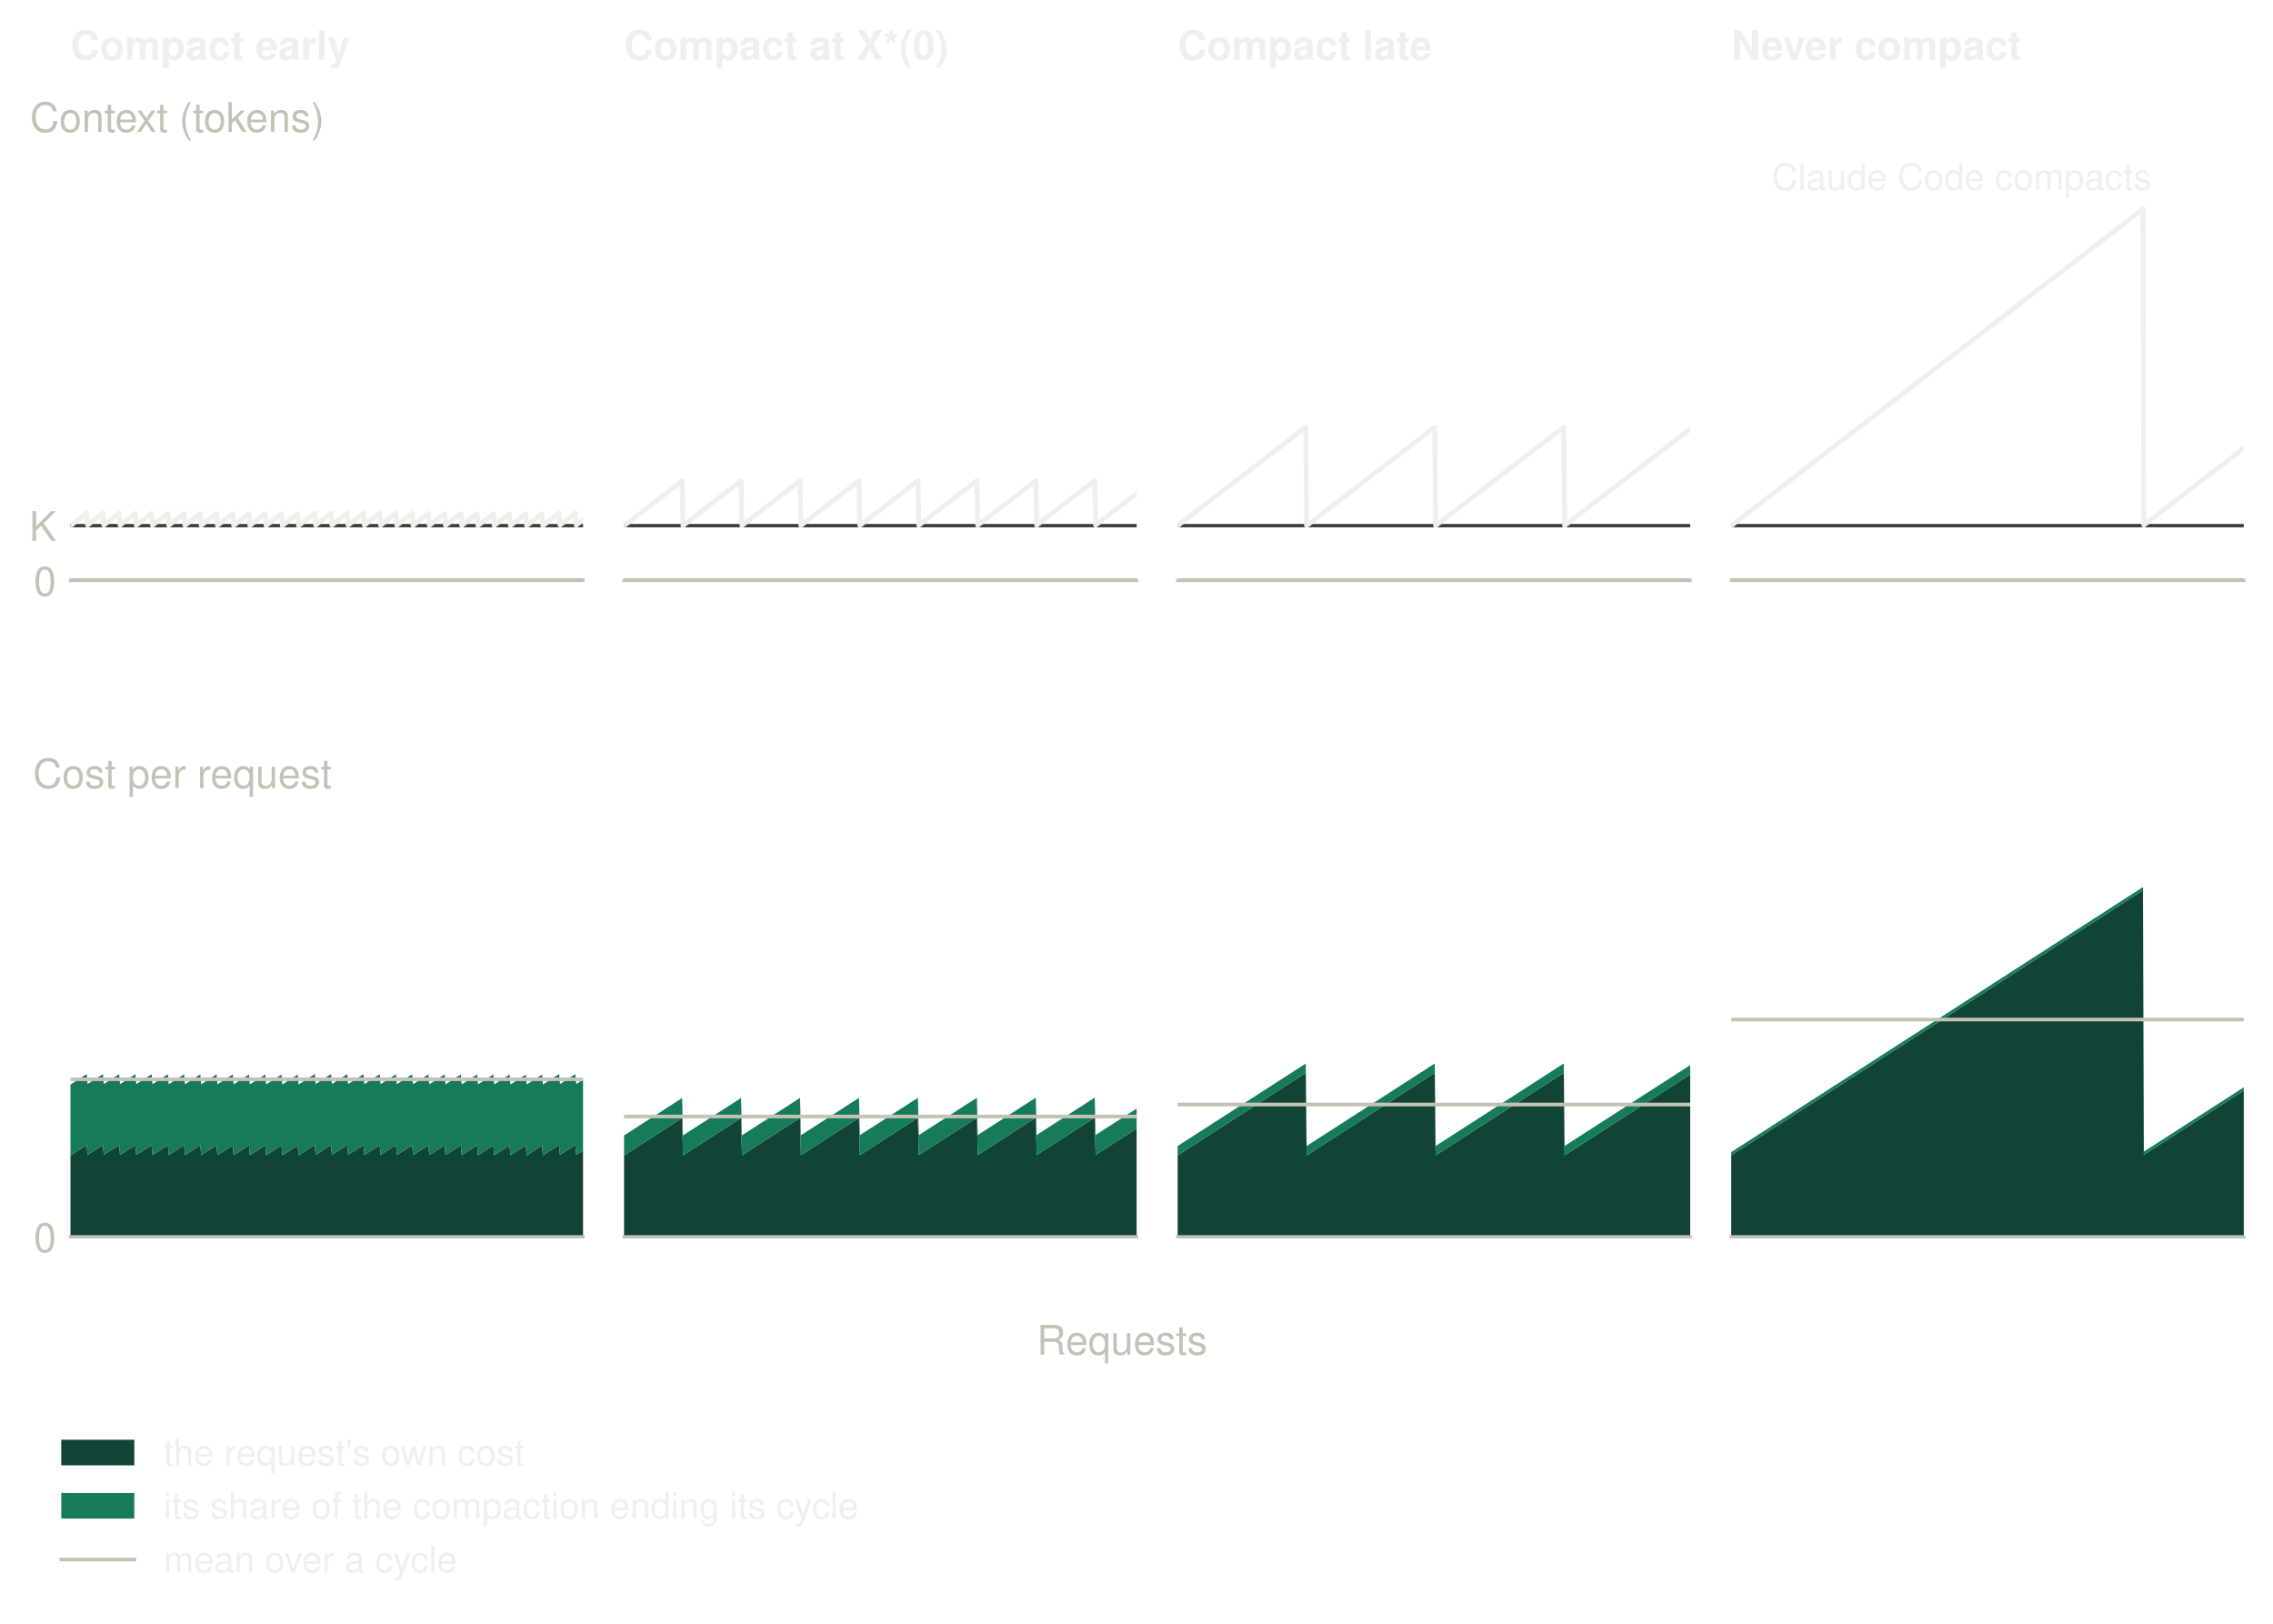
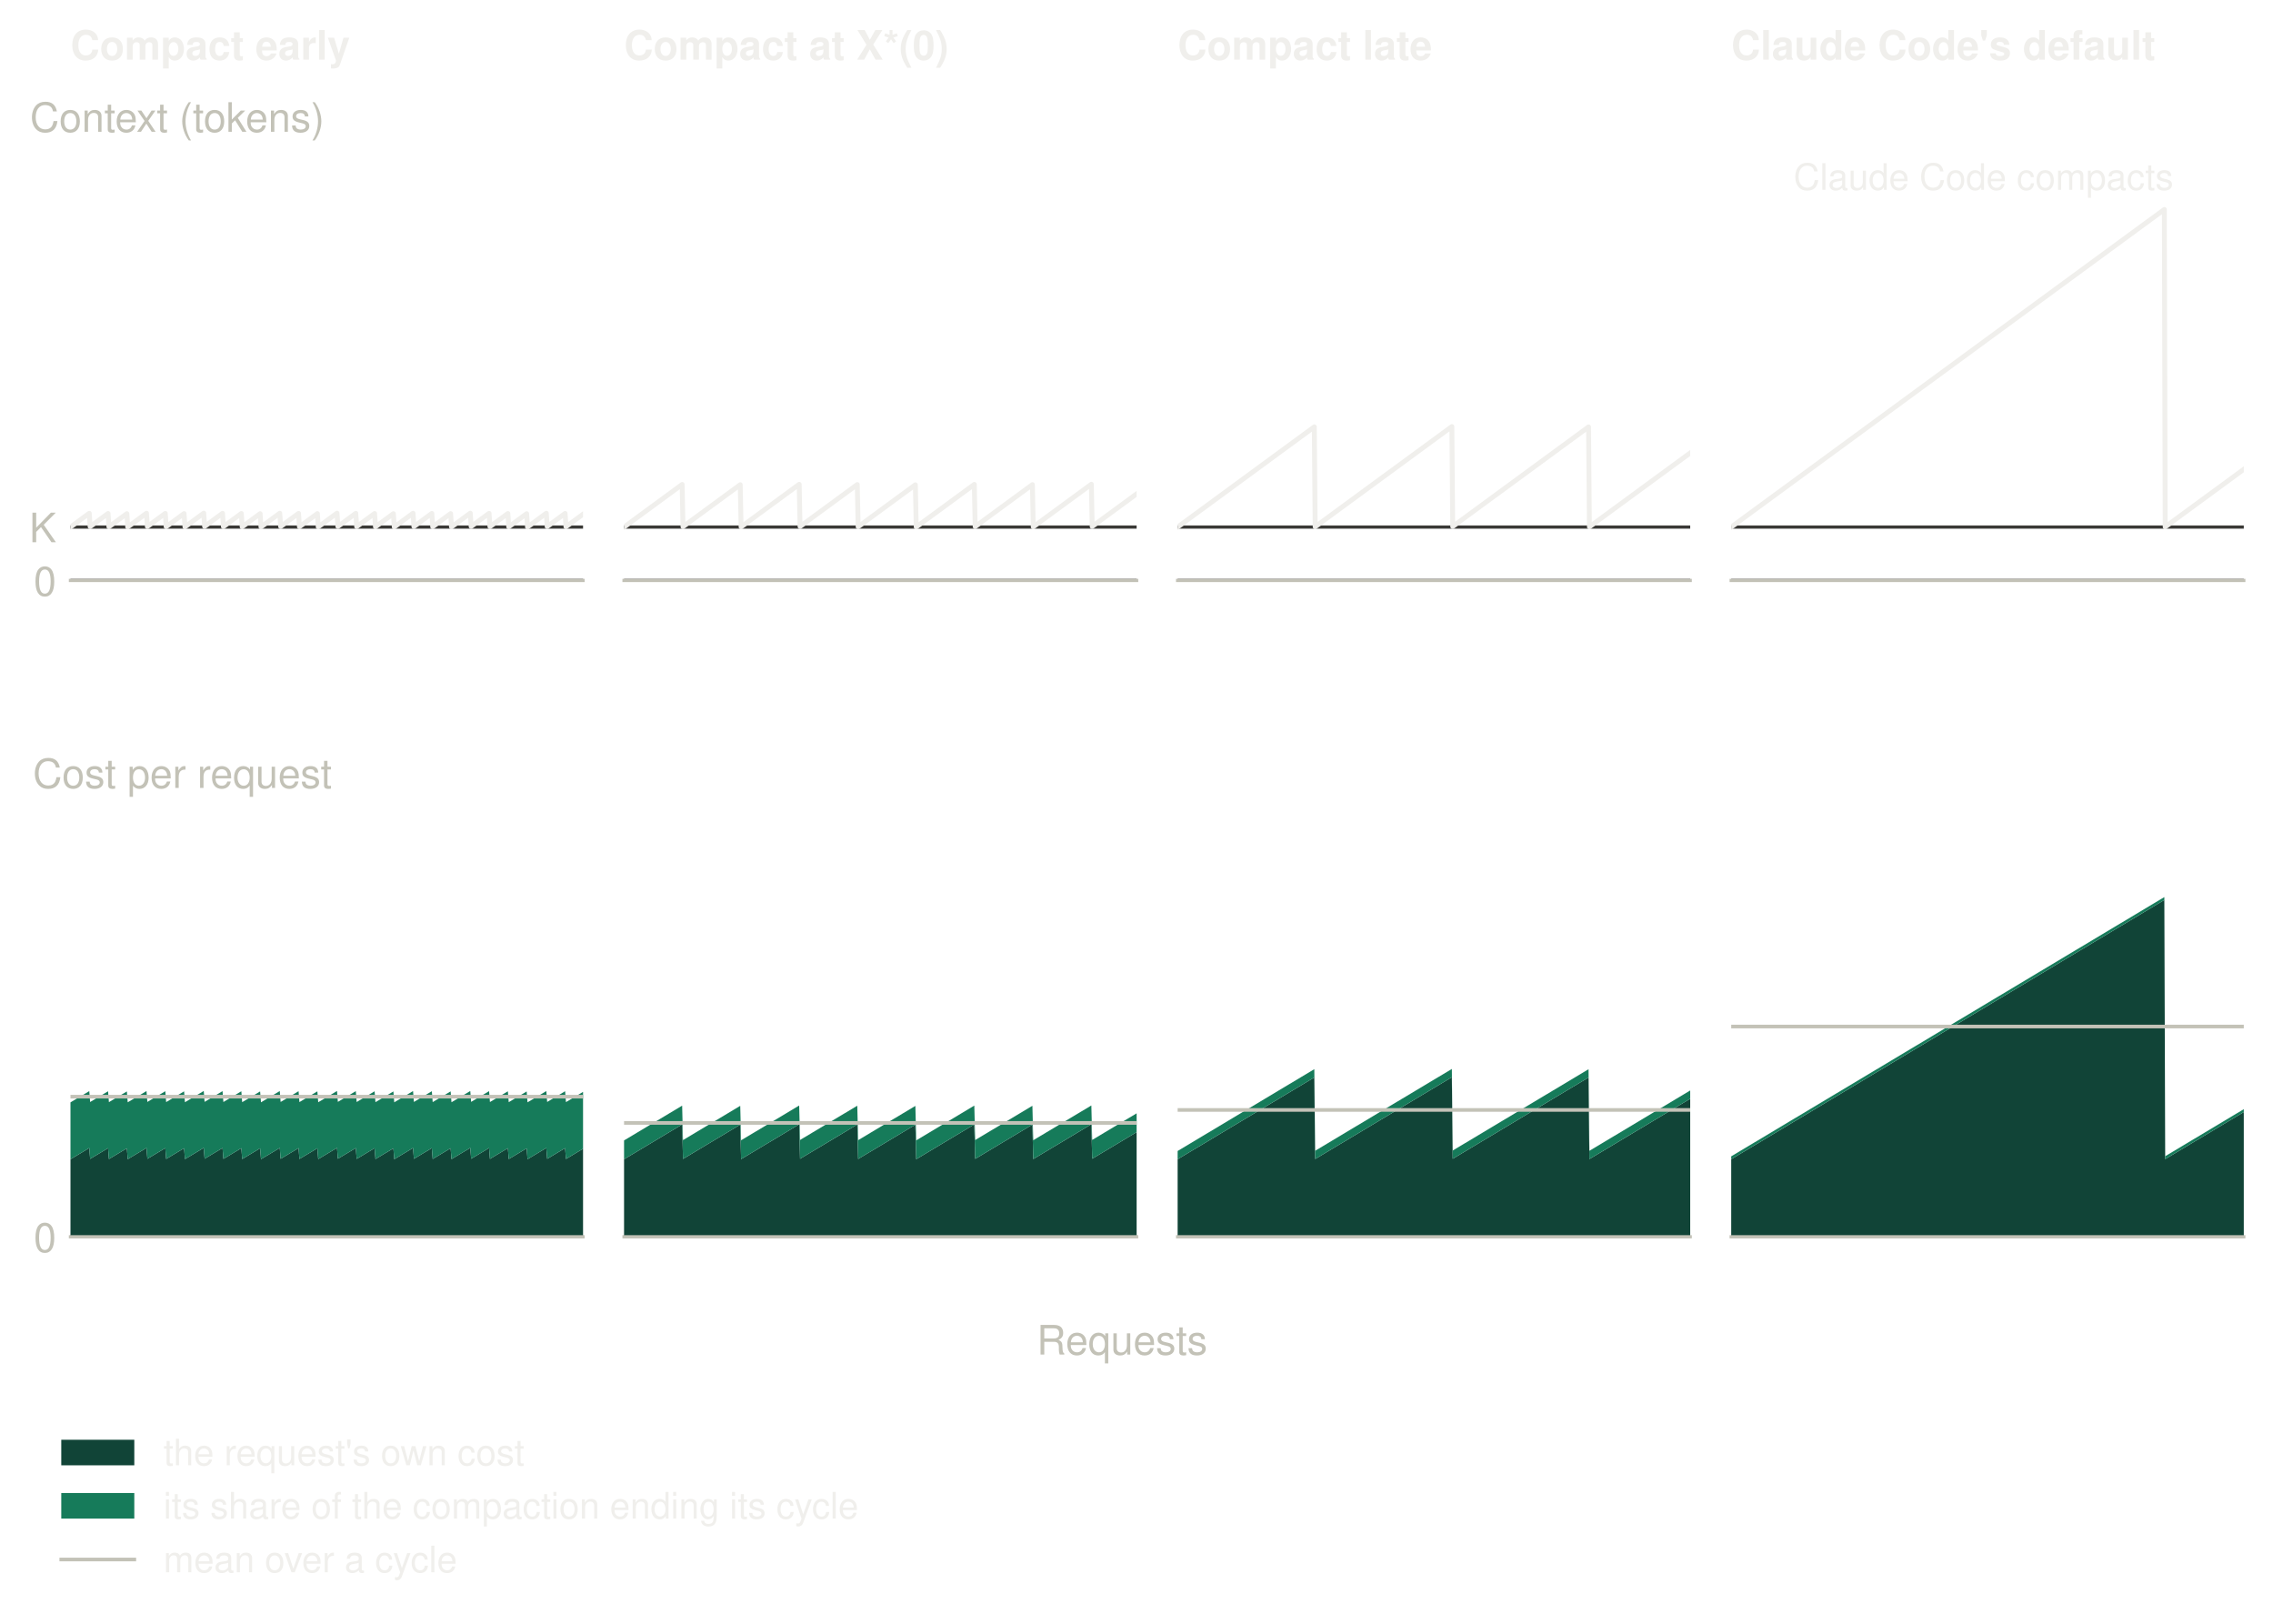
<svg xmlns="http://www.w3.org/2000/svg" xmlns:xlink="http://www.w3.org/1999/xlink" width="560.25pt" height="400.231pt" viewBox="0 0 560.25 400.231" version="1.1">
  <defs>
    <style type="text/css">*{stroke-linejoin: round; stroke-linecap: butt}</style>
  </defs>
  <g id="figure_1">
    <g id="patch_1">
      <path d="M 0 400.231  L 560.25 400.231  L 560.25 0  L 0 0  L 0 400.231  z " style="fill: none" />
    </g>
    <g id="axes_1">
      <g id="patch_2">
        <path d="M 17.37 143.058  L 143.71 143.058  L 143.71 38.7  L 17.37 38.7  L 17.37 143.058  z " style="fill: none" />
      </g>
      <g id="matplotlib.axis_1" />
      <g id="matplotlib.axis_2">
        <g id="ytick_1">
          <g id="line2d_1">
            <path d="M 17.37 143.058  L 143.71 143.058  " clip-path="url(#pddc1dd35d5)" style="fill: none; stroke: #3a3936; stroke-width: 0.8; stroke-linecap: square" />
          </g>
          <g id="line2d_2" />
          <g id="text_1">
            <text style="font-size: 10px; font-family: 'Helvetica', 'Arial', 'DejaVu Sans'; text-anchor: end; fill: #c3c2b7" x="13.87" y="146.808" transform="rotate(-0 13.87031 146.8076)">0</text>
          </g>
        </g>
        <g id="ytick_2">
          <g id="line2d_3">
-             <path d="M 17.37 129.542  L 143.71 129.542  " clip-path="url(#pddc1dd35d5)" style="fill: none; stroke: #3a3936; stroke-width: 0.8; stroke-linecap: square" />
+             <path d="M 17.37 129.896  L 143.71 129.896  " clip-path="url(#pddc1dd35d5)" style="fill: none; stroke: #3a3936; stroke-width: 0.8; stroke-linecap: square" />
          </g>
          <g id="line2d_4" />
          <g id="text_2">
-             <text style="font-size: 10px; font-family: 'Helvetica', 'Arial', 'DejaVu Sans'; text-anchor: end; fill: #c3c2b7" x="13.87" y="133.292" transform="rotate(-0 13.87031 133.2917)">K</text>
+             <text style="font-size: 10px; font-family: 'Helvetica', 'Arial', 'DejaVu Sans'; text-anchor: end; fill: #c3c2b7" x="13.87" y="133.646" transform="rotate(-0 13.87031 133.6462)">K</text>
          </g>
        </g>
        <g id="text_3">
          <text style="font-size: 10px; font-family: 'Helvetica', 'Arial', 'DejaVu Sans'; text-anchor: start; fill: #c3c2b7" x="7.39" y="32.485" transform="rotate(-0 7.390312 32.48507)">Context (tokens)</text>
        </g>
      </g>
      <g id="line2d_5">
-         <path d="M 17.37 129.542  L 21.371 126.466  L 21.582 129.391  L 25.372 126.478  L 25.582 129.402  L 29.373 126.489  L 29.583 129.413  L 33.373 126.5  L 33.584 129.424  L 37.374 126.511  L 37.585 129.435  L 41.375 126.522  L 41.585 129.447  L 45.376 126.533  L 45.586 129.458  L 49.376 126.544  L 49.587 129.469  L 53.377 126.555  L 53.588 129.48  L 57.378 126.567  L 57.588 129.491  L 61.379 126.578  L 61.589 129.502  L 65.379 126.589  L 65.59 129.513  L 69.38 126.6  L 69.591 129.524  L 73.381 126.611  L 73.591 129.536  L 77.592 126.46  L 77.803 129.385  L 81.593 126.471  L 81.804 129.396  L 85.594 126.483  L 85.804 129.407  L 89.594 126.494  L 89.805 129.418  L 93.595 126.505  L 93.806 129.429  L 97.596 126.516  L 97.807 129.44  L 101.597 126.527  L 101.807 129.452  L 105.597 126.538  L 105.808 129.463  L 109.598 126.549  L 109.809 129.474  L 113.599 126.56  L 113.81 129.485  L 117.6 126.571  L 117.81 129.496  L 121.601 126.583  L 121.811 129.507  L 125.601 126.594  L 125.812 129.518  L 129.602 126.605  L 129.813 129.529  L 133.603 126.616  L 133.813 129.541  L 137.814 126.465  L 138.025 129.39  L 141.815 126.476  L 142.025 129.401  L 143.71 128.106  " clip-path="url(#pddc1dd35d5)" style="fill: none; stroke: #f0efec; stroke-width: 1.2; stroke-linecap: square" />
+         <path d="M 17.37 129.896  L 22.003 126.5  L 22.213 129.786  L 26.635 126.544  L 26.846 129.831  L 31.268 126.589  L 31.478 129.875  L 36.111 126.479  L 36.321 129.765  L 40.743 126.523  L 40.954 129.81  L 45.376 126.568  L 45.586 129.854  L 50.219 126.458  L 50.429 129.745  L 54.851 126.503  L 55.062 129.789  L 59.484 126.547  L 59.694 129.834  L 64.116 126.592  L 64.327 129.878  L 68.959 126.482  L 69.17 129.768  L 73.591 126.526  L 73.802 129.813  L 78.224 126.571  L 78.434 129.857  L 83.067 126.461  L 83.277 129.747  L 87.699 126.505  L 87.91 129.792  L 92.332 126.55  L 92.542 129.836  L 96.964 126.594  L 97.175 129.881  L 101.807 126.484  L 102.018 129.771  L 106.44 126.529  L 106.65 129.815  L 111.072 126.573  L 111.283 129.86  L 115.915 126.463  L 116.126 129.75  L 120.548 126.508  L 120.758 129.795  L 125.18 126.552  L 125.391 129.839  L 129.813 126.597  L 130.023 129.884  L 134.656 126.487  L 134.866 129.774  L 139.288 126.532  L 139.499 129.818  L 143.71 126.73  " clip-path="url(#pddc1dd35d5)" style="fill: none; stroke: #f0efec; stroke-width: 1.2; stroke-linecap: square" />
      </g>
      <g id="patch_3">
        <path d="M 17.37 143.058  L 143.71 143.058  " style="fill: none; stroke: #c3c2b7; stroke-width: 0.8; stroke-linejoin: miter; stroke-linecap: square" />
      </g>
      <g id="text_4">
        <text style="font-weight: 700; font-size: 10px; font-family: 'Helvetica', 'Arial', 'DejaVu Sans'; text-anchor: start; fill: #f0efec" x="17.37" y="14.7" transform="rotate(-0 17.37031 14.7)">Compact early</text>
      </g>
    </g>
    <g id="axes_2">
      <g id="patch_4">
        <path d="M 153.817 143.058  L 280.157 143.058  L 280.157 38.7  L 153.817 38.7  L 153.817 143.058  z " style="fill: none" />
      </g>
      <g id="matplotlib.axis_3" />
      <g id="matplotlib.axis_4">
        <g id="ytick_3">
          <g id="line2d_6">
            <path d="M 153.817 143.058  L 280.157 143.058  " clip-path="url(#pa45737abc8)" style="fill: none; stroke: #3a3936; stroke-width: 0.8; stroke-linecap: square" />
          </g>
          <g id="line2d_7" />
        </g>
        <g id="ytick_4">
          <g id="line2d_8">
-             <path d="M 153.817 129.542  L 280.157 129.542  " clip-path="url(#pa45737abc8)" style="fill: none; stroke: #3a3936; stroke-width: 0.8; stroke-linecap: square" />
+             <path d="M 153.817 129.896  L 280.157 129.896  " clip-path="url(#pa45737abc8)" style="fill: none; stroke: #3a3936; stroke-width: 0.8; stroke-linecap: square" />
          </g>
          <g id="line2d_9" />
        </g>
      </g>
      <g id="line2d_10">
-         <path d="M 153.817 129.542  L 168.136 118.535  L 168.346 129.524  L 182.665 118.518  L 182.875 129.506  L 197.194 118.5  L 197.404 129.489  L 211.723 118.482  L 211.933 129.471  L 226.252 118.465  L 226.462 129.453  L 240.781 118.447  L 240.991 129.435  L 255.31 118.429  L 255.521 129.418  L 269.839 118.411  L 270.05 129.4  L 280.157 121.631  " clip-path="url(#pa45737abc8)" style="fill: none; stroke: #f0efec; stroke-width: 1.2; stroke-linecap: square" />
+         <path d="M 153.817 129.896  L 168.136 119.398  L 168.346 129.8  L 182.454 119.456  L 182.665 129.858  L 196.983 119.36  L 197.194 129.762  L 211.302 119.418  L 211.512 129.82  L 225.62 119.477  L 225.831 129.878  L 240.149 119.38  L 240.36 129.782  L 254.468 119.439  L 254.678 129.84  L 268.997 119.342  L 269.207 129.744  L 280.157 121.716  " clip-path="url(#pa45737abc8)" style="fill: none; stroke: #f0efec; stroke-width: 1.2; stroke-linecap: square" />
      </g>
      <g id="patch_5">
        <path d="M 153.817 143.058  L 280.157 143.058  " style="fill: none; stroke: #c3c2b7; stroke-width: 0.8; stroke-linejoin: miter; stroke-linecap: square" />
      </g>
      <g id="text_5">
        <text style="font-weight: 700; font-size: 10px; font-family: 'Helvetica', 'Arial', 'DejaVu Sans'; text-anchor: start; fill: #f0efec" x="153.817" y="14.7" transform="rotate(-0 153.8171 14.7)">Compact at X*(0)</text>
      </g>
    </g>
    <g id="axes_3">
      <g id="patch_6">
        <path d="M 290.264 143.058  L 416.604 143.058  L 416.604 38.7  L 290.264 38.7  L 290.264 143.058  z " style="fill: none" />
      </g>
      <g id="matplotlib.axis_5" />
      <g id="matplotlib.axis_6">
        <g id="ytick_5">
          <g id="line2d_11">
            <path d="M 290.264 143.058  L 416.604 143.058  " clip-path="url(#p43be31346a)" style="fill: none; stroke: #3a3936; stroke-width: 0.8; stroke-linecap: square" />
          </g>
          <g id="line2d_12" />
        </g>
        <g id="ytick_6">
          <g id="line2d_13">
-             <path d="M 290.264 129.542  L 416.604 129.542  " clip-path="url(#p43be31346a)" style="fill: none; stroke: #3a3936; stroke-width: 0.8; stroke-linecap: square" />
+             <path d="M 290.264 129.896  L 416.604 129.896  " clip-path="url(#p43be31346a)" style="fill: none; stroke: #3a3936; stroke-width: 0.8; stroke-linecap: square" />
          </g>
          <g id="line2d_14" />
        </g>
      </g>
      <g id="line2d_15">
-         <path d="M 290.264 129.542  L 321.849 105.263  L 322.059 129.534  L 353.644 105.255  L 353.855 129.525  L 385.44 105.247  L 385.65 129.517  L 416.604 105.724  " clip-path="url(#p43be31346a)" style="fill: none; stroke: #f0efec; stroke-width: 1.2; stroke-linecap: square" />
+         <path d="M 290.264 129.896  L 323.954 105.195  L 324.165 129.827  L 357.856 105.126  L 358.066 129.759  L 391.546 105.212  L 391.757 129.844  L 416.604 111.627  " clip-path="url(#p43be31346a)" style="fill: none; stroke: #f0efec; stroke-width: 1.2; stroke-linecap: square" />
      </g>
      <g id="patch_7">
        <path d="M 290.264 143.058  L 416.604 143.058  " style="fill: none; stroke: #c3c2b7; stroke-width: 0.8; stroke-linejoin: miter; stroke-linecap: square" />
      </g>
      <g id="text_6">
        <text style="font-weight: 700; font-size: 10px; font-family: 'Helvetica', 'Arial', 'DejaVu Sans'; text-anchor: start; fill: #f0efec" x="290.264" y="14.7" transform="rotate(-0 290.2639 14.7)">Compact late</text>
      </g>
    </g>
    <g id="axes_4">
      <g id="patch_8">
        <path d="M 426.711 143.058  L 553.05 143.058  L 553.05 38.7  L 426.711 38.7  L 426.711 143.058  z " style="fill: none" />
      </g>
      <g id="matplotlib.axis_7" />
      <g id="matplotlib.axis_8">
        <g id="ytick_7">
          <g id="line2d_16">
            <path d="M 426.711 143.058  L 553.05 143.058  " clip-path="url(#p4912bd9408)" style="fill: none; stroke: #3a3936; stroke-width: 0.8; stroke-linecap: square" />
          </g>
          <g id="line2d_17" />
        </g>
        <g id="ytick_8">
          <g id="line2d_18">
-             <path d="M 426.711 129.542  L 553.05 129.542  " clip-path="url(#p4912bd9408)" style="fill: none; stroke: #3a3936; stroke-width: 0.8; stroke-linecap: square" />
+             <path d="M 426.711 129.896  L 553.05 129.896  " clip-path="url(#p4912bd9408)" style="fill: none; stroke: #3a3936; stroke-width: 0.8; stroke-linecap: square" />
          </g>
          <g id="line2d_19" />
        </g>
      </g>
      <g id="line2d_20">
-         <path d="M 426.711 129.542  L 528.204 51.527  L 528.414 129.399  L 553.05 110.462  " clip-path="url(#p4912bd9408)" style="fill: none; stroke: #f0efec; stroke-width: 1.2; stroke-linecap: square" />
+         <path d="M 426.711 129.896  L 533.468 51.624  L 533.678 129.859  L 553.05 115.655  " clip-path="url(#p4912bd9408)" style="fill: none; stroke: #f0efec; stroke-width: 1.2; stroke-linecap: square" />
      </g>
      <g id="patch_9">
        <path d="M 426.711 143.058  L 553.05 143.058  " style="fill: none; stroke: #c3c2b7; stroke-width: 0.8; stroke-linejoin: miter; stroke-linecap: square" />
      </g>
      <g id="text_7">
-         <text style="font-size: 9px; font-family: 'Helvetica', 'Arial', 'DejaVu Sans'; text-anchor: end; fill: #f0efec" x="530.334" y="46.785" transform="rotate(-0 530.3341 46.78547)">Claude Code compacts</text>
+         <text style="font-size: 9px; font-family: 'Helvetica', 'Arial', 'DejaVu Sans'; text-anchor: end; fill: #f0efec" x="535.733" y="46.785" transform="rotate(-0 535.7326 46.78547)">Claude Code compacts</text>
      </g>
      <g id="text_8">
-         <text style="font-weight: 700; font-size: 10px; font-family: 'Helvetica', 'Arial', 'DejaVu Sans'; text-anchor: start; fill: #f0efec" x="426.711" y="14.7" transform="rotate(-0 426.7107 14.7)">Never compact</text>
+         <text style="font-weight: 700; font-size: 10px; font-family: 'Helvetica', 'Arial', 'DejaVu Sans'; text-anchor: start; fill: #f0efec" x="426.711" y="14.7" transform="rotate(-0 426.7107 14.7)">Claude Code's default</text>
      </g>
    </g>
    <g id="axes_5">
      <g id="patch_10">
        <path d="M 17.37 304.812  L 143.71 304.812  L 143.71 200.454  L 17.37 200.454  L 17.37 304.812  z " style="fill: none" />
      </g>
      <g id="matplotlib.axis_9" />
      <g id="matplotlib.axis_10">
        <g id="ytick_9">
          <g id="line2d_21">
            <path d="M 17.37 304.812  L 143.71 304.812  " clip-path="url(#p6450ed40d7)" style="fill: none; stroke: #3a3936; stroke-width: 0.8; stroke-linecap: square" />
          </g>
          <g id="line2d_22" />
          <g id="text_9">
            <text style="font-size: 10px; font-family: 'Helvetica', 'Arial', 'DejaVu Sans'; text-anchor: end; fill: #c3c2b7" x="13.87" y="308.562" transform="rotate(-0 13.87031 308.562)">0</text>
          </g>
        </g>
        <g id="text_10">
          <text style="font-size: 10px; font-family: 'Helvetica', 'Arial', 'DejaVu Sans'; text-anchor: start; fill: #c3c2b7" x="8.11" y="194.196" transform="rotate(-0 8.110312 194.1957)">Cost per request</text>
        </g>
      </g>
      <g id="FillBetweenPolyCollection_1">
        <defs>
-           <path id="m1ca4a58a7e" d="M 17.37 -115.486  L 17.37 -95.419  L 21.371 -95.419  L 21.582 -95.419  L 25.372 -95.419  L 25.582 -95.419  L 29.373 -95.419  L 29.583 -95.419  L 33.373 -95.419  L 33.584 -95.419  L 37.374 -95.419  L 37.585 -95.419  L 41.375 -95.419  L 41.585 -95.419  L 45.376 -95.419  L 45.586 -95.419  L 49.376 -95.419  L 49.587 -95.419  L 53.377 -95.419  L 53.588 -95.419  L 57.378 -95.419  L 57.588 -95.419  L 61.379 -95.419  L 61.589 -95.419  L 65.379 -95.419  L 65.59 -95.419  L 69.38 -95.419  L 69.591 -95.419  L 73.381 -95.419  L 73.591 -95.419  L 77.592 -95.419  L 77.803 -95.419  L 81.593 -95.419  L 81.804 -95.419  L 85.594 -95.419  L 85.804 -95.419  L 89.594 -95.419  L 89.805 -95.419  L 93.595 -95.419  L 93.806 -95.419  L 97.596 -95.419  L 97.807 -95.419  L 101.597 -95.419  L 101.807 -95.419  L 105.597 -95.419  L 105.808 -95.419  L 109.598 -95.419  L 109.809 -95.419  L 113.599 -95.419  L 113.81 -95.419  L 117.6 -95.419  L 117.81 -95.419  L 121.601 -95.419  L 121.811 -95.419  L 125.601 -95.419  L 125.812 -95.419  L 129.602 -95.419  L 129.813 -95.419  L 133.603 -95.419  L 133.813 -95.419  L 137.814 -95.419  L 138.025 -95.419  L 141.815 -95.419  L 142.025 -95.419  L 143.71 -95.419  L 143.71 -116.688  L 143.71 -116.688  L 142.025 -115.604  L 141.815 -118.053  L 138.025 -115.613  L 137.814 -118.062  L 133.813 -115.487  L 133.603 -117.936  L 129.813 -115.496  L 129.602 -117.945  L 125.812 -115.506  L 125.601 -117.955  L 121.811 -115.515  L 121.601 -117.964  L 117.81 -115.524  L 117.6 -117.973  L 113.81 -115.534  L 113.599 -117.982  L 109.809 -115.543  L 109.598 -117.992  L 105.808 -115.552  L 105.597 -118.001  L 101.807 -115.562  L 101.597 -118.01  L 97.807 -115.571  L 97.596 -118.02  L 93.806 -115.58  L 93.595 -118.029  L 89.805 -115.59  L 89.594 -118.038  L 85.804 -115.599  L 85.594 -118.048  L 81.804 -115.608  L 81.593 -118.057  L 77.803 -115.618  L 77.592 -118.066  L 73.591 -115.491  L 73.381 -117.94  L 69.591 -115.501  L 69.38 -117.949  L 65.59 -115.51  L 65.379 -117.959  L 61.589 -115.519  L 61.379 -117.968  L 57.588 -115.529  L 57.378 -117.977  L 53.588 -115.538  L 53.377 -117.987  L 49.587 -115.547  L 49.376 -117.996  L 45.586 -115.557  L 45.376 -118.005  L 41.585 -115.566  L 41.375 -118.015  L 37.585 -115.575  L 37.374 -118.024  L 33.584 -115.584  L 33.373 -118.033  L 29.583 -115.594  L 29.373 -118.043  L 25.582 -115.603  L 25.372 -118.052  L 21.582 -115.612  L 21.371 -118.061  L 17.37 -115.486  z " />
+           <path id="m3c73b92bee" d="M 17.37 -114.527  L 17.37 -95.419  L 22.003 -95.419  L 22.213 -95.419  L 26.635 -95.419  L 26.846 -95.419  L 31.268 -95.419  L 31.478 -95.419  L 36.111 -95.419  L 36.321 -95.419  L 40.743 -95.419  L 40.954 -95.419  L 45.376 -95.419  L 45.586 -95.419  L 50.219 -95.419  L 50.429 -95.419  L 54.851 -95.419  L 55.062 -95.419  L 59.484 -95.419  L 59.694 -95.419  L 64.116 -95.419  L 64.327 -95.419  L 68.959 -95.419  L 69.17 -95.419  L 73.591 -95.419  L 73.802 -95.419  L 78.224 -95.419  L 78.434 -95.419  L 83.067 -95.419  L 83.277 -95.419  L 87.699 -95.419  L 87.91 -95.419  L 92.332 -95.419  L 92.542 -95.419  L 96.964 -95.419  L 97.175 -95.419  L 101.807 -95.419  L 102.018 -95.419  L 106.44 -95.419  L 106.65 -95.419  L 111.072 -95.419  L 111.283 -95.419  L 115.915 -95.419  L 116.126 -95.419  L 120.548 -95.419  L 120.758 -95.419  L 125.18 -95.419  L 125.391 -95.419  L 129.813 -95.419  L 130.023 -95.419  L 134.656 -95.419  L 134.866 -95.419  L 139.288 -95.419  L 139.499 -95.419  L 143.71 -95.419  L 143.71 -117.111  L 143.71 -117.111  L 139.499 -114.591  L 139.288 -117.274  L 134.866 -114.627  L 134.656 -117.31  L 130.023 -114.537  L 129.813 -117.22  L 125.391 -114.574  L 125.18 -117.257  L 120.758 -114.61  L 120.548 -117.293  L 116.126 -114.646  L 115.915 -117.329  L 111.283 -114.557  L 111.072 -117.239  L 106.65 -114.593  L 106.44 -117.276  L 102.018 -114.629  L 101.807 -117.312  L 97.175 -114.539  L 96.964 -117.222  L 92.542 -114.576  L 92.332 -117.259  L 87.91 -114.612  L 87.699 -117.295  L 83.277 -114.648  L 83.067 -117.331  L 78.434 -114.559  L 78.224 -117.242  L 73.802 -114.595  L 73.591 -117.278  L 69.17 -114.631  L 68.959 -117.314  L 64.327 -114.542  L 64.116 -117.225  L 59.694 -114.578  L 59.484 -117.261  L 55.062 -114.614  L 54.851 -117.297  L 50.429 -114.651  L 50.219 -117.334  L 45.586 -114.561  L 45.376 -117.244  L 40.954 -114.597  L 40.743 -117.28  L 36.321 -114.634  L 36.111 -117.317  L 31.478 -114.544  L 31.268 -117.227  L 26.846 -114.58  L 26.635 -117.263  L 22.213 -114.617  L 22.003 -117.3  L 17.37 -114.527  z " />
        </defs>
        <g clip-path="url(#p6450ed40d7)">
-           <use xlink:href="#m1ca4a58a7e" x="0" y="400.231" style="fill: #114437" />
+           <use xlink:href="#m3c73b92bee" x="0" y="400.231" style="fill: #114437" />
        </g>
      </g>
      <g id="FillBetweenPolyCollection_2">
        <defs>
-           <path id="m4ff7ec881c" d="M 17.37 -132.947  L 17.37 -115.486  L 21.371 -118.061  L 21.582 -115.612  L 25.372 -118.052  L 25.582 -115.603  L 29.373 -118.043  L 29.583 -115.594  L 33.373 -118.033  L 33.584 -115.584  L 37.374 -118.024  L 37.585 -115.575  L 41.375 -118.015  L 41.585 -115.566  L 45.376 -118.005  L 45.586 -115.557  L 49.376 -117.996  L 49.587 -115.547  L 53.377 -117.987  L 53.588 -115.538  L 57.378 -117.977  L 57.588 -115.529  L 61.379 -117.968  L 61.589 -115.519  L 65.379 -117.959  L 65.59 -115.51  L 69.38 -117.949  L 69.591 -115.501  L 73.381 -117.94  L 73.591 -115.491  L 77.592 -118.066  L 77.803 -115.618  L 81.593 -118.057  L 81.804 -115.608  L 85.594 -118.048  L 85.804 -115.599  L 89.594 -118.038  L 89.805 -115.59  L 93.595 -118.029  L 93.806 -115.58  L 97.596 -118.02  L 97.807 -115.571  L 101.597 -118.01  L 101.807 -115.562  L 105.597 -118.001  L 105.808 -115.552  L 109.598 -117.992  L 109.809 -115.543  L 113.599 -117.982  L 113.81 -115.534  L 117.6 -117.973  L 117.81 -115.524  L 121.601 -117.964  L 121.811 -115.515  L 125.601 -117.955  L 125.812 -115.506  L 129.602 -117.945  L 129.813 -115.496  L 133.603 -117.936  L 133.813 -115.487  L 137.814 -118.062  L 138.025 -115.613  L 141.815 -118.053  L 142.025 -115.604  L 143.71 -116.688  L 143.71 -134.149  L 143.71 -134.149  L 142.025 -133.065  L 141.815 -135.514  L 138.025 -133.074  L 137.814 -135.523  L 133.813 -132.948  L 133.603 -135.397  L 129.813 -132.957  L 129.602 -135.406  L 125.812 -132.967  L 125.601 -135.416  L 121.811 -132.976  L 121.601 -135.425  L 117.81 -132.985  L 117.6 -135.434  L 113.81 -132.995  L 113.599 -135.443  L 109.809 -133.004  L 109.598 -135.453  L 105.808 -133.013  L 105.597 -135.462  L 101.807 -133.023  L 101.597 -135.471  L 97.807 -133.032  L 97.596 -135.481  L 93.806 -133.041  L 93.595 -135.49  L 89.805 -133.051  L 89.594 -135.499  L 85.804 -133.06  L 85.594 -135.509  L 81.804 -133.069  L 81.593 -135.518  L 77.803 -133.078  L 77.592 -135.527  L 73.591 -132.952  L 73.381 -135.401  L 69.591 -132.962  L 69.38 -135.41  L 65.59 -132.971  L 65.379 -135.42  L 61.589 -132.98  L 61.379 -135.429  L 57.588 -132.99  L 57.378 -135.438  L 53.588 -132.999  L 53.377 -135.448  L 49.587 -133.008  L 49.376 -135.457  L 45.586 -133.017  L 45.376 -135.466  L 41.585 -133.027  L 41.375 -135.476  L 37.585 -133.036  L 37.374 -135.485  L 33.584 -133.045  L 33.373 -135.494  L 29.583 -133.055  L 29.373 -135.503  L 25.582 -133.064  L 25.372 -135.513  L 21.582 -133.073  L 21.371 -135.522  L 17.37 -132.947  z " />
+           <path id="m6c5138c43a" d="M 17.37 -128.546  L 17.37 -114.527  L 22.003 -117.3  L 22.213 -114.617  L 26.635 -117.263  L 26.846 -114.58  L 31.268 -117.227  L 31.478 -114.544  L 36.111 -117.317  L 36.321 -114.634  L 40.743 -117.28  L 40.954 -114.597  L 45.376 -117.244  L 45.586 -114.561  L 50.219 -117.334  L 50.429 -114.651  L 54.851 -117.297  L 55.062 -114.614  L 59.484 -117.261  L 59.694 -114.578  L 64.116 -117.225  L 64.327 -114.542  L 68.959 -117.314  L 69.17 -114.631  L 73.591 -117.278  L 73.802 -114.595  L 78.224 -117.242  L 78.434 -114.559  L 83.067 -117.331  L 83.277 -114.648  L 87.699 -117.295  L 87.91 -114.612  L 92.332 -117.259  L 92.542 -114.576  L 96.964 -117.222  L 97.175 -114.539  L 101.807 -117.312  L 102.018 -114.629  L 106.44 -117.276  L 106.65 -114.593  L 111.072 -117.239  L 111.283 -114.557  L 115.915 -117.329  L 116.126 -114.646  L 120.548 -117.293  L 120.758 -114.61  L 125.18 -117.257  L 125.391 -114.574  L 129.813 -117.22  L 130.023 -114.537  L 134.656 -117.31  L 134.866 -114.627  L 139.288 -117.274  L 139.499 -114.591  L 143.71 -117.111  L 143.71 -131.13  L 143.71 -131.13  L 139.499 -128.609  L 139.288 -131.292  L 134.866 -128.646  L 134.656 -131.329  L 130.023 -128.556  L 129.813 -131.239  L 125.391 -128.592  L 125.18 -131.275  L 120.758 -128.629  L 120.548 -131.312  L 116.126 -128.665  L 115.915 -131.348  L 111.283 -128.575  L 111.072 -131.258  L 106.65 -128.612  L 106.44 -131.294  L 102.018 -128.648  L 101.807 -131.331  L 97.175 -128.558  L 96.964 -131.241  L 92.542 -128.595  L 92.332 -131.277  L 87.91 -128.631  L 87.699 -131.314  L 83.277 -128.667  L 83.067 -131.35  L 78.434 -128.577  L 78.224 -131.26  L 73.802 -128.614  L 73.591 -131.297  L 69.17 -128.65  L 68.959 -131.333  L 64.327 -128.56  L 64.116 -131.243  L 59.694 -128.597  L 59.484 -131.28  L 55.062 -128.633  L 54.851 -131.316  L 50.429 -128.669  L 50.219 -131.352  L 45.586 -128.58  L 45.376 -131.263  L 40.954 -128.616  L 40.743 -131.299  L 36.321 -128.652  L 36.111 -131.335  L 31.478 -128.563  L 31.268 -131.246  L 26.846 -128.599  L 26.635 -131.282  L 22.213 -128.635  L 22.003 -131.318  L 17.37 -128.546  z " />
        </defs>
        <g clip-path="url(#p6450ed40d7)">
-           <use xlink:href="#m4ff7ec881c" x="0" y="400.231" style="fill: #167b5a" />
+           <use xlink:href="#m6c5138c43a" x="0" y="400.231" style="fill: #167b5a" />
        </g>
      </g>
      <g id="line2d_23">
-         <path d="M 17.37 265.991  L 143.71 265.991  " clip-path="url(#p6450ed40d7)" style="fill: none; stroke: #c3c2b7; stroke-width: 0.9; stroke-linecap: square" />
+         <path d="M 17.37 270.28  L 143.71 270.28  " clip-path="url(#p6450ed40d7)" style="fill: none; stroke: #c3c2b7; stroke-width: 0.9; stroke-linecap: square" />
      </g>
      <g id="patch_11">
        <path d="M 17.37 304.812  L 143.71 304.812  " style="fill: none; stroke: #c3c2b7; stroke-width: 0.8; stroke-linejoin: miter; stroke-linecap: square" />
      </g>
    </g>
    <g id="axes_6">
      <g id="patch_12">
        <path d="M 153.817 304.812  L 280.157 304.812  L 280.157 200.454  L 153.817 200.454  L 153.817 304.812  z " style="fill: none" />
      </g>
      <g id="matplotlib.axis_11" />
      <g id="matplotlib.axis_12">
        <g id="ytick_10">
          <g id="line2d_24">
            <path d="M 153.817 304.812  L 280.157 304.812  " clip-path="url(#pdfb1e9012d)" style="fill: none; stroke: #3a3936; stroke-width: 0.8; stroke-linecap: square" />
          </g>
          <g id="line2d_25" />
        </g>
      </g>
      <g id="FillBetweenPolyCollection_3">
        <defs>
-           <path id="m08dbadbcab" d="M 153.817 -115.486  L 153.817 -95.419  L 168.136 -95.419  L 168.346 -95.419  L 182.665 -95.419  L 182.875 -95.419  L 197.194 -95.419  L 197.404 -95.419  L 211.723 -95.419  L 211.933 -95.419  L 226.252 -95.419  L 226.462 -95.419  L 240.781 -95.419  L 240.991 -95.419  L 255.31 -95.419  L 255.521 -95.419  L 269.839 -95.419  L 270.05 -95.419  L 280.157 -95.419  L 280.157 -122.11  L 280.157 -122.11  L 270.05 -115.605  L 269.839 -124.806  L 255.521 -115.59  L 255.31 -124.791  L 240.991 -115.575  L 240.781 -124.776  L 226.462 -115.56  L 226.252 -124.761  L 211.933 -115.546  L 211.723 -124.746  L 197.404 -115.531  L 197.194 -124.732  L 182.875 -115.516  L 182.665 -124.717  L 168.346 -115.501  L 168.136 -124.702  L 153.817 -115.486  z " />
+           <path id="m3a611e173b" d="M 153.817 -114.527  L 153.817 -95.419  L 168.136 -95.419  L 168.346 -95.419  L 182.454 -95.419  L 182.665 -95.419  L 196.983 -95.419  L 197.194 -95.419  L 211.302 -95.419  L 211.512 -95.419  L 225.62 -95.419  L 225.831 -95.419  L 240.149 -95.419  L 240.36 -95.419  L 254.468 -95.419  L 254.678 -95.419  L 268.997 -95.419  L 269.207 -95.419  L 280.157 -95.419  L 280.157 -121.204  L 280.157 -121.204  L 269.207 -114.651  L 268.997 -123.142  L 254.678 -114.572  L 254.468 -123.064  L 240.36 -114.62  L 240.149 -123.111  L 225.831 -114.541  L 225.62 -123.033  L 211.512 -114.589  L 211.302 -123.08  L 197.194 -114.636  L 196.983 -123.128  L 182.665 -114.558  L 182.454 -123.049  L 168.346 -114.605  L 168.136 -123.097  L 153.817 -114.527  z " />
        </defs>
        <g clip-path="url(#pdfb1e9012d)">
-           <use xlink:href="#m08dbadbcab" x="0" y="400.231" style="fill: #114437" />
+           <use xlink:href="#m3a611e173b" x="0" y="400.231" style="fill: #114437" />
        </g>
      </g>
      <g id="FillBetweenPolyCollection_4">
        <defs>
-           <path id="m6965f97e73" d="M 153.817 -120.4  L 153.817 -115.486  L 168.136 -124.702  L 168.346 -115.501  L 182.665 -124.717  L 182.875 -115.516  L 197.194 -124.732  L 197.404 -115.531  L 211.723 -124.746  L 211.933 -115.546  L 226.252 -124.761  L 226.462 -115.56  L 240.781 -124.776  L 240.991 -115.575  L 255.31 -124.791  L 255.521 -115.59  L 269.839 -124.806  L 270.05 -115.605  L 280.157 -122.11  L 280.157 -127.024  L 280.157 -127.024  L 270.05 -120.518  L 269.839 -129.719  L 255.521 -120.504  L 255.31 -129.705  L 240.991 -120.489  L 240.781 -129.69  L 226.462 -120.474  L 226.252 -129.675  L 211.933 -120.459  L 211.723 -129.66  L 197.404 -120.444  L 197.194 -129.645  L 182.875 -120.429  L 182.665 -129.63  L 168.346 -120.415  L 168.136 -129.616  L 153.817 -120.4  z " />
+           <path id="mfff7f127c2" d="M 153.817 -119.168  L 153.817 -114.527  L 168.136 -123.097  L 168.346 -114.605  L 182.454 -123.049  L 182.665 -114.558  L 196.983 -123.128  L 197.194 -114.636  L 211.302 -123.08  L 211.512 -114.589  L 225.62 -123.033  L 225.831 -114.541  L 240.149 -123.111  L 240.36 -114.62  L 254.468 -123.064  L 254.678 -114.572  L 268.997 -123.142  L 269.207 -114.651  L 280.157 -121.204  L 280.157 -125.845  L 280.157 -125.845  L 269.207 -119.292  L 268.997 -127.783  L 254.678 -119.213  L 254.468 -127.705  L 240.36 -119.261  L 240.149 -127.752  L 225.831 -119.182  L 225.62 -127.674  L 211.512 -119.23  L 211.302 -127.721  L 197.194 -119.278  L 196.983 -127.769  L 182.665 -119.199  L 182.454 -127.69  L 168.346 -119.247  L 168.136 -127.738  L 153.817 -119.168  z " />
        </defs>
        <g clip-path="url(#pdfb1e9012d)">
-           <use xlink:href="#m6965f97e73" x="0" y="400.231" style="fill: #167b5a" />
+           <use xlink:href="#mfff7f127c2" x="0" y="400.231" style="fill: #167b5a" />
        </g>
      </g>
      <g id="line2d_26">
-         <path d="M 153.817 275.163  L 280.157 275.163  " clip-path="url(#pdfb1e9012d)" style="fill: none; stroke: #c3c2b7; stroke-width: 0.9; stroke-linecap: square" />
+         <path d="M 153.817 276.754  L 280.157 276.754  " clip-path="url(#pdfb1e9012d)" style="fill: none; stroke: #c3c2b7; stroke-width: 0.9; stroke-linecap: square" />
      </g>
      <g id="patch_13">
        <path d="M 153.817 304.812  L 280.157 304.812  " style="fill: none; stroke: #c3c2b7; stroke-width: 0.8; stroke-linejoin: miter; stroke-linecap: square" />
      </g>
    </g>
    <g id="axes_7">
      <g id="patch_14">
        <path d="M 290.264 304.812  L 416.604 304.812  L 416.604 200.454  L 290.264 200.454  L 290.264 304.812  z " style="fill: none" />
      </g>
      <g id="matplotlib.axis_13" />
      <g id="matplotlib.axis_14">
        <g id="ytick_11">
          <g id="line2d_27">
            <path d="M 290.264 304.812  L 416.604 304.812  " clip-path="url(#p1a0b653376)" style="fill: none; stroke: #3a3936; stroke-width: 0.8; stroke-linecap: square" />
          </g>
          <g id="line2d_28" />
        </g>
      </g>
      <g id="FillBetweenPolyCollection_5">
        <defs>
-           <path id="me30a5eefac" d="M 290.264 -115.486  L 290.264 -95.419  L 321.849 -95.419  L 322.059 -95.419  L 353.644 -95.419  L 353.855 -95.419  L 385.44 -95.419  L 385.65 -95.419  L 416.604 -95.419  L 416.604 -135.429  L 416.604 -135.429  L 385.65 -115.507  L 385.44 -135.829  L 353.855 -115.5  L 353.644 -135.822  L 322.059 -115.493  L 321.849 -135.815  L 290.264 -115.486  z " />
+           <path id="m2bc75077fc" d="M 290.264 -114.527  L 290.264 -95.419  L 323.954 -95.419  L 324.165 -95.419  L 357.856 -95.419  L 358.066 -95.419  L 391.546 -95.419  L 391.757 -95.419  L 416.604 -95.419  L 416.604 -129.441  L 416.604 -129.441  L 391.757 -114.569  L 391.546 -134.678  L 358.066 -114.639  L 357.856 -134.748  L 324.165 -114.583  L 323.954 -134.691  L 290.264 -114.527  z " />
        </defs>
        <g clip-path="url(#p1a0b653376)">
-           <use xlink:href="#me30a5eefac" x="0" y="400.231" style="fill: #114437" />
+           <use xlink:href="#m2bc75077fc" x="0" y="400.231" style="fill: #114437" />
        </g>
      </g>
      <g id="FillBetweenPolyCollection_6">
        <defs>
-           <path id="mc027504f40" d="M 290.264 -117.789  L 290.264 -115.486  L 321.849 -135.815  L 322.059 -115.493  L 353.644 -135.822  L 353.855 -115.5  L 385.44 -135.829  L 385.65 -115.507  L 416.604 -135.429  L 416.604 -137.732  L 416.604 -137.732  L 385.65 -117.809  L 385.44 -138.132  L 353.855 -117.803  L 353.644 -138.125  L 322.059 -117.796  L 321.849 -138.118  L 290.264 -117.789  z " />
+           <path id="mfe883f8870" d="M 290.264 -116.564  L 290.264 -114.527  L 323.954 -134.691  L 324.165 -114.583  L 357.856 -134.748  L 358.066 -114.639  L 391.546 -134.678  L 391.757 -114.569  L 416.604 -129.441  L 416.604 -131.478  L 416.604 -131.478  L 391.757 -116.607  L 391.546 -136.715  L 358.066 -116.677  L 357.856 -136.785  L 324.165 -116.621  L 323.954 -136.729  L 290.264 -116.564  z " />
        </defs>
        <g clip-path="url(#p1a0b653376)">
-           <use xlink:href="#mc027504f40" x="0" y="400.231" style="fill: #167b5a" />
+           <use xlink:href="#mfe883f8870" x="0" y="400.231" style="fill: #167b5a" />
        </g>
      </g>
      <g id="line2d_29">
-         <path d="M 290.264 272.213  L 416.604 272.213  " clip-path="url(#p1a0b653376)" style="fill: none; stroke: #c3c2b7; stroke-width: 0.9; stroke-linecap: square" />
+         <path d="M 290.264 273.549  L 416.604 273.549  " clip-path="url(#p1a0b653376)" style="fill: none; stroke: #c3c2b7; stroke-width: 0.9; stroke-linecap: square" />
      </g>
      <g id="patch_15">
        <path d="M 290.264 304.812  L 416.604 304.812  " style="fill: none; stroke: #c3c2b7; stroke-width: 0.8; stroke-linejoin: miter; stroke-linecap: square" />
      </g>
    </g>
    <g id="axes_8">
      <g id="patch_16">
        <path d="M 426.711 304.812  L 553.05 304.812  L 553.05 200.454  L 426.711 200.454  L 426.711 304.812  z " style="fill: none" />
      </g>
      <g id="matplotlib.axis_15" />
      <g id="matplotlib.axis_16">
        <g id="ytick_12">
          <g id="line2d_30">
            <path d="M 426.711 304.812  L 553.05 304.812  " clip-path="url(#p14fc90404c)" style="fill: none; stroke: #3a3936; stroke-width: 0.8; stroke-linecap: square" />
          </g>
          <g id="line2d_31" />
        </g>
      </g>
      <g id="FillBetweenPolyCollection_7">
        <defs>
-           <path id="m6885e926b0" d="M 426.711 -115.486  L 426.711 -95.419  L 528.204 -95.419  L 528.414 -95.419  L 553.05 -95.419  L 553.05 -131.462  L 553.05 -131.462  L 528.414 -115.606  L 528.204 -180.81  L 426.711 -115.486  z " />
+           <path id="ma89546211a" d="M 426.711 -114.527  L 426.711 -95.419  L 533.468 -95.419  L 533.678 -95.419  L 553.05 -95.419  L 553.05 -126.152  L 553.05 -126.152  L 533.678 -114.558  L 533.468 -178.423  L 426.711 -114.527  z " />
        </defs>
        <g clip-path="url(#p14fc90404c)">
-           <use xlink:href="#m6885e926b0" x="0" y="400.231" style="fill: #114437" />
+           <use xlink:href="#ma89546211a" x="0" y="400.231" style="fill: #114437" />
        </g>
      </g>
      <g id="FillBetweenPolyCollection_8">
        <defs>
-           <path id="mbf94b3ac2c" d="M 426.711 -116.284  L 426.711 -115.486  L 528.204 -180.81  L 528.414 -115.606  L 553.05 -131.462  L 553.05 -132.26  L 553.05 -132.26  L 528.414 -116.403  L 528.204 -181.607  L 426.711 -116.284  z " />
+           <path id="mdb52546d1b" d="M 426.711 -115.244  L 426.711 -114.527  L 533.468 -178.423  L 533.678 -114.558  L 553.05 -126.152  L 553.05 -126.869  L 553.05 -126.869  L 533.678 -115.274  L 533.468 -179.14  L 426.711 -115.244  z " />
        </defs>
        <g clip-path="url(#p14fc90404c)">
-           <use xlink:href="#mbf94b3ac2c" x="0" y="400.231" style="fill: #167b5a" />
+           <use xlink:href="#mdb52546d1b" x="0" y="400.231" style="fill: #167b5a" />
        </g>
      </g>
      <g id="line2d_32">
-         <path d="M 426.711 251.277  L 553.05 251.277  " clip-path="url(#p14fc90404c)" style="fill: none; stroke: #c3c2b7; stroke-width: 0.9; stroke-linecap: square" />
+         <path d="M 426.711 252.991  L 553.05 252.991  " clip-path="url(#p14fc90404c)" style="fill: none; stroke: #c3c2b7; stroke-width: 0.9; stroke-linecap: square" />
      </g>
      <g id="patch_17">
        <path d="M 426.711 304.812  L 553.05 304.812  " style="fill: none; stroke: #c3c2b7; stroke-width: 0.8; stroke-linejoin: miter; stroke-linecap: square" />
      </g>
    </g>
    <g id="text_11">
      <text style="font-size: 10px; font-family: 'Helvetica', 'Arial', 'DejaVu Sans'; text-anchor: middle; fill: #c3c2b7" x="276.57" y="333.832" transform="rotate(-0 276.5703 333.8316)">Requests</text>
    </g>
    <g id="legend_1">
      <g id="patch_18">
        <path d="M 15.102 361.134  L 33.102 361.134  L 33.102 354.834  L 15.102 354.834  z " style="fill: #114437" />
      </g>
      <g id="text_12">
        <text style="font-size: 9px; font-family: 'Helvetica', 'Arial', 'DejaVu Sans'; text-anchor: start; fill: #f0efec" x="40.302" y="361.134" transform="rotate(-0 40.30231 361.134)">the request's own cost</text>
      </g>
      <g id="patch_19">
        <path d="M 15.102 374.26  L 33.102 374.26  L 33.102 367.96  L 15.102 367.96  z " style="fill: #167b5a" />
      </g>
      <g id="text_13">
        <text style="font-size: 9px; font-family: 'Helvetica', 'Arial', 'DejaVu Sans'; text-anchor: start; fill: #f0efec" x="40.302" y="374.26" transform="rotate(-0 40.30231 374.2599)">its share of the compaction ending its cycle</text>
      </g>
      <g id="line2d_33">
        <path d="M 15.102 384.351  L 24.102 384.351  L 33.102 384.351  " style="fill: none; stroke: #c3c2b7; stroke-width: 0.9; stroke-linecap: square" />
      </g>
      <g id="text_14">
        <text style="font-size: 9px; font-family: 'Helvetica', 'Arial', 'DejaVu Sans'; text-anchor: start; fill: #f0efec" x="40.302" y="387.501" transform="rotate(-0 40.30231 387.5012)">mean over a cycle</text>
      </g>
    </g>
  </g>
  <defs>
    <clipPath id="pddc1dd35d5">
      <rect x="17.37" y="38.7" width="126.34" height="104.358" />
    </clipPath>
    <clipPath id="pa45737abc8">
      <rect x="153.817" y="38.7" width="126.34" height="104.358" />
    </clipPath>
    <clipPath id="p43be31346a">
      <rect x="290.264" y="38.7" width="126.34" height="104.358" />
    </clipPath>
    <clipPath id="p4912bd9408">
      <rect x="426.711" y="38.7" width="126.34" height="104.358" />
    </clipPath>
    <clipPath id="p6450ed40d7">
      <rect x="17.37" y="200.454" width="126.34" height="104.358" />
    </clipPath>
    <clipPath id="pdfb1e9012d">
      <rect x="153.817" y="200.454" width="126.34" height="104.358" />
    </clipPath>
    <clipPath id="p1a0b653376">
      <rect x="290.264" y="200.454" width="126.34" height="104.358" />
    </clipPath>
    <clipPath id="p14fc90404c">
      <rect x="426.711" y="200.454" width="126.34" height="104.358" />
    </clipPath>
  </defs>
</svg>
